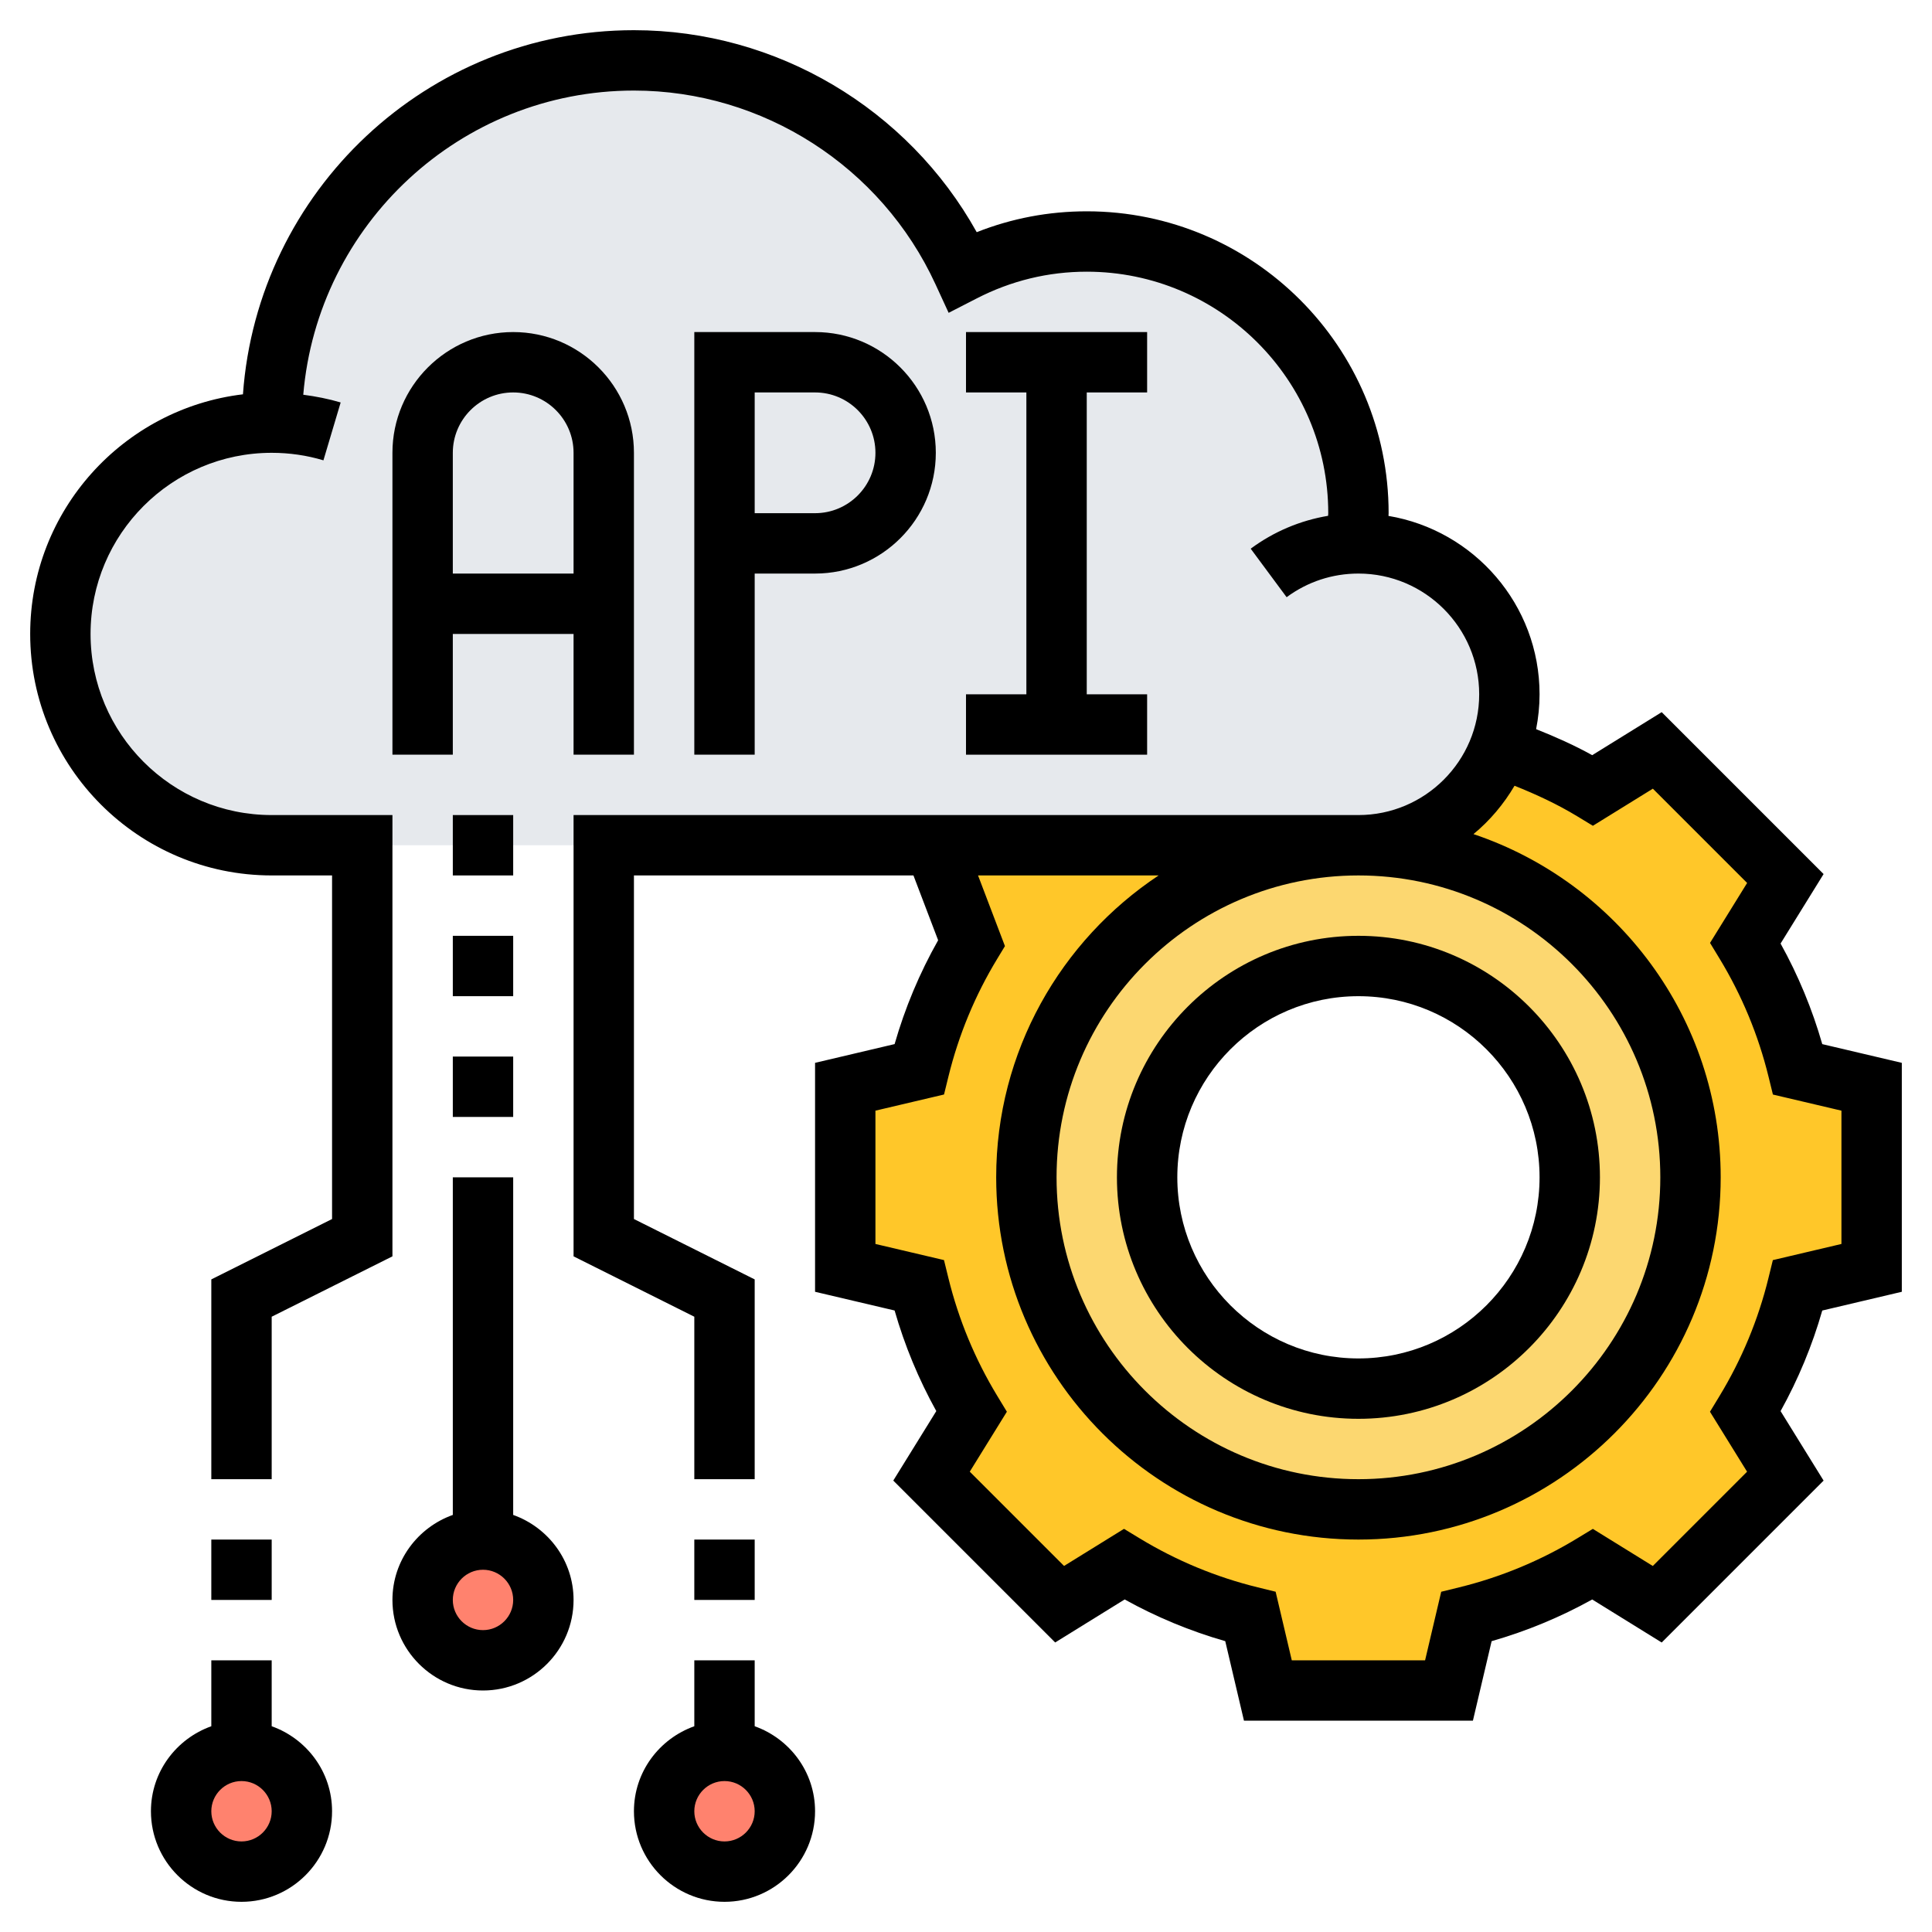
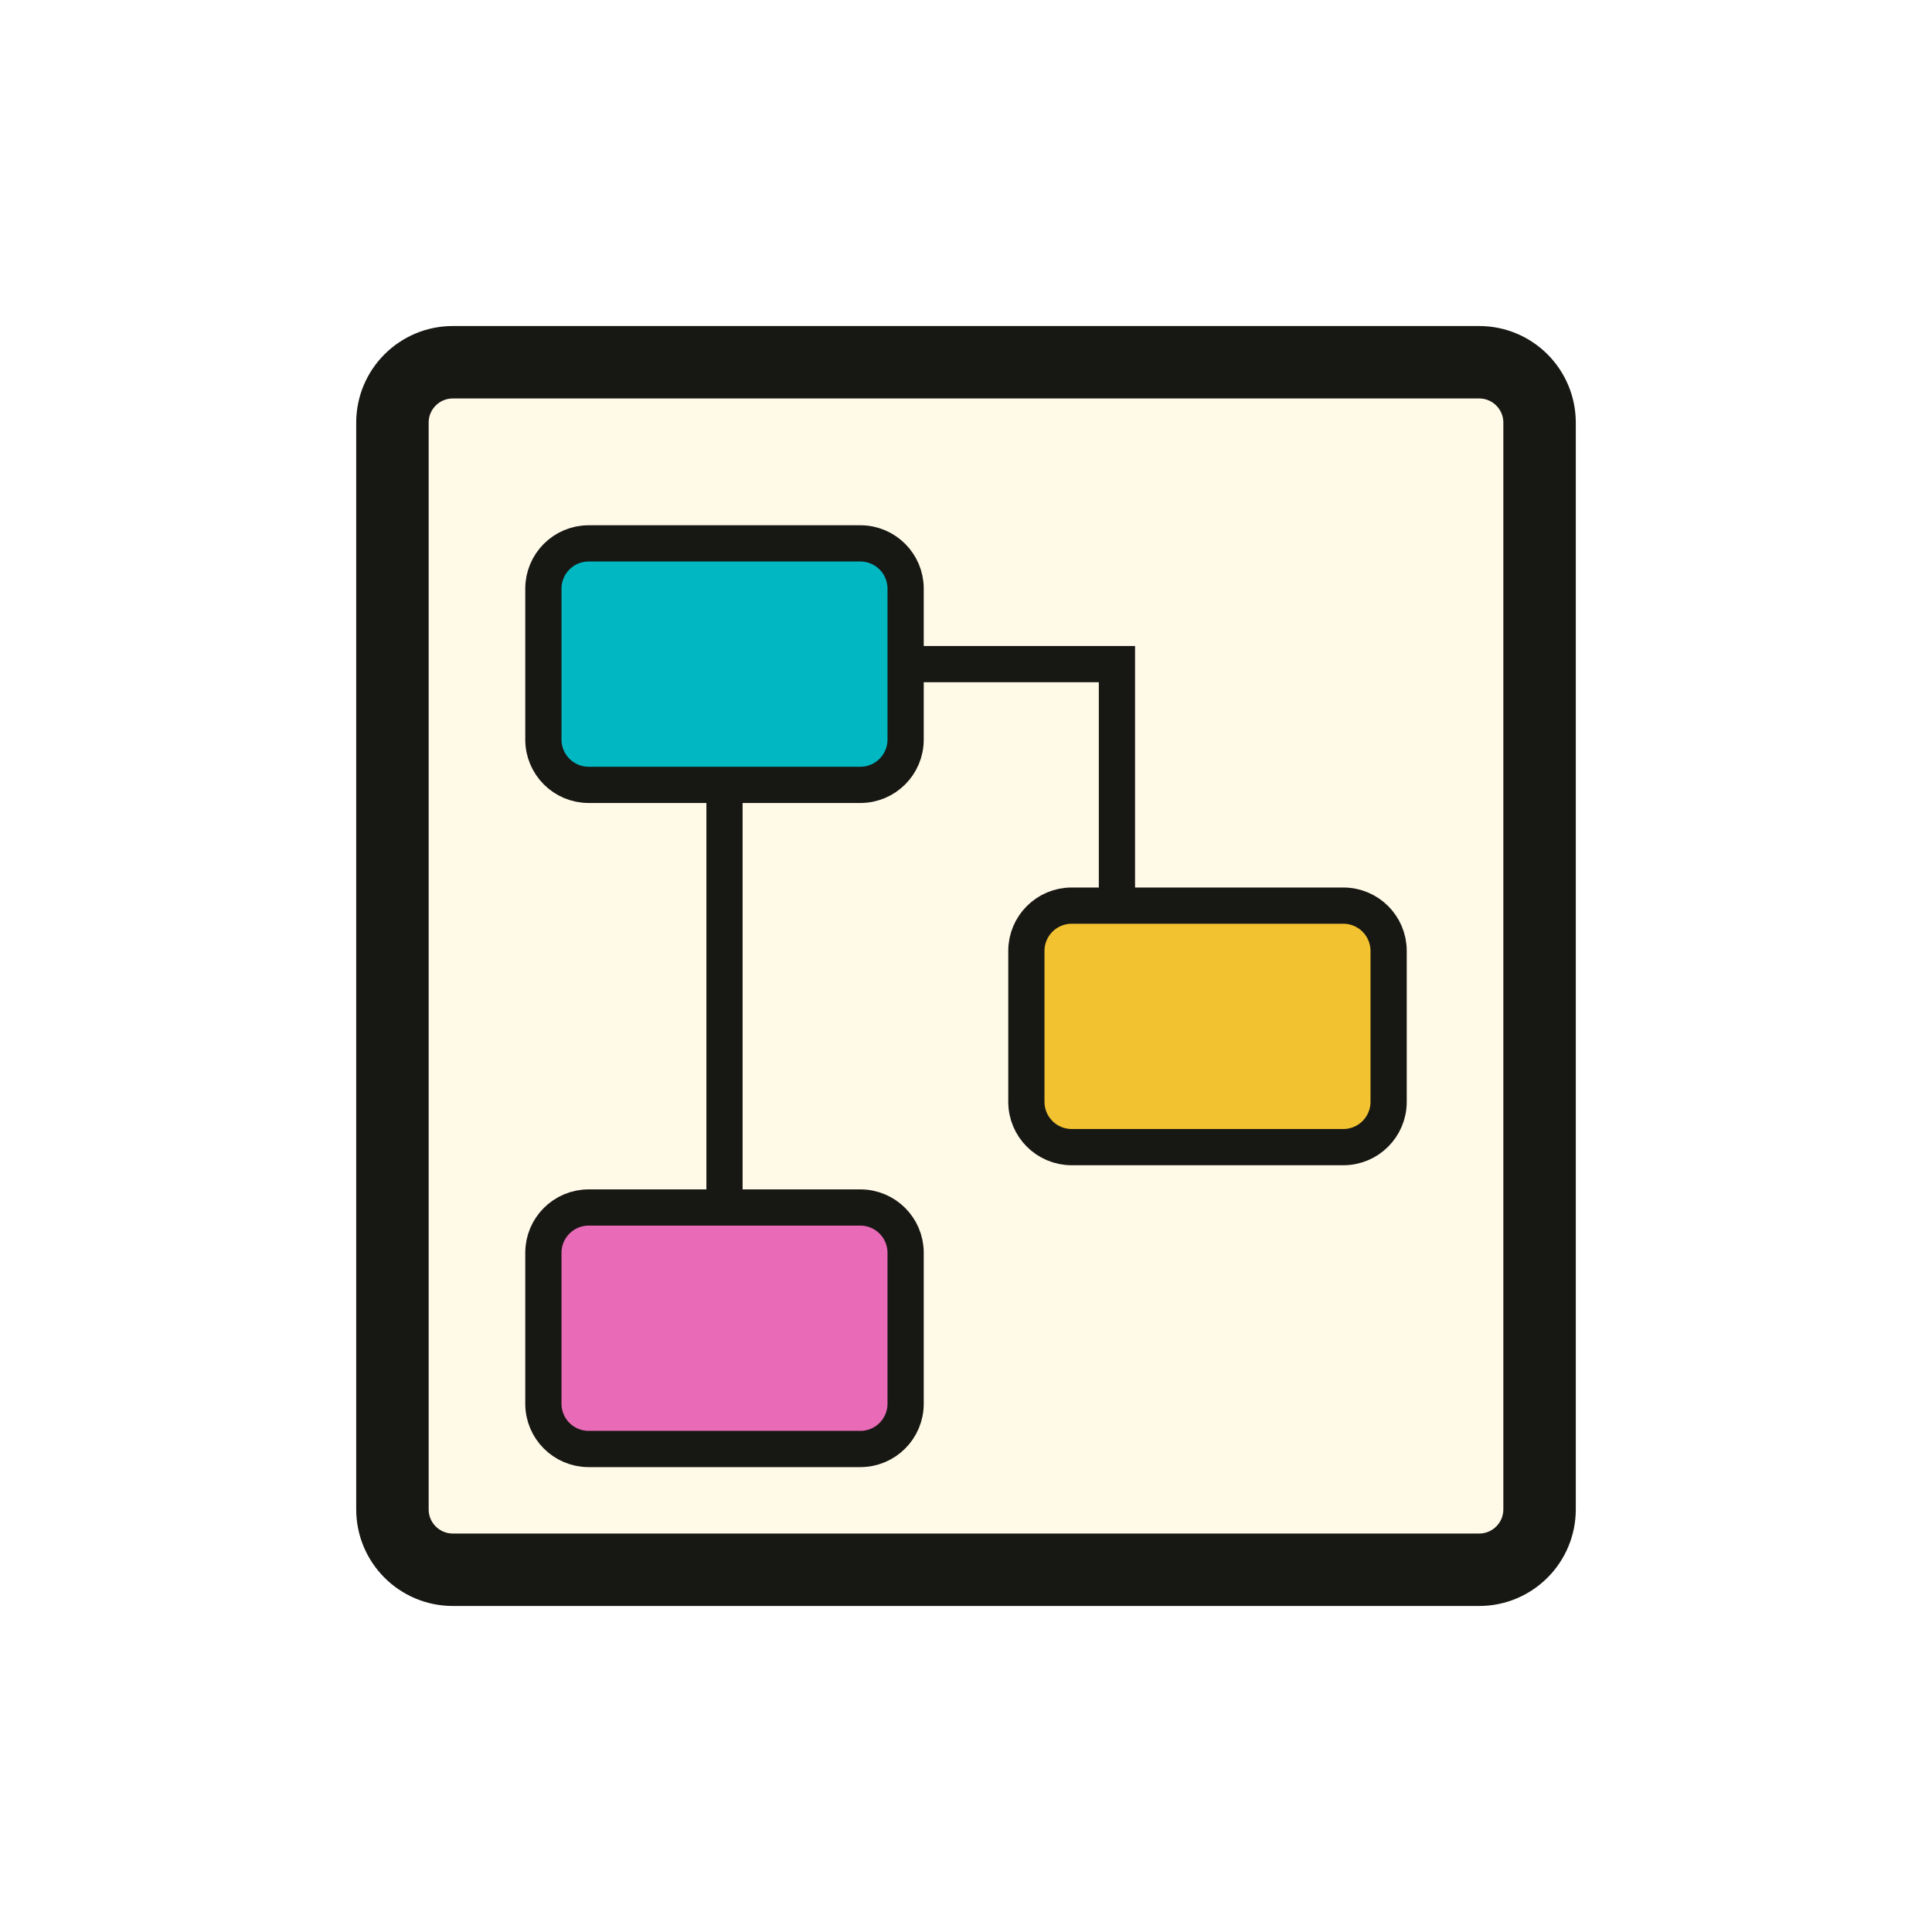
- <svg xmlns="http://www.w3.org/2000/svg" id="Layer_5" enable-background="new 0 0 64 64" height="512" viewBox="0 0 64 64" width="512">
-   <g fill="#ff826e">
-     <circle cx="16" cy="53" r="2" />
-     <circle cx="8" cy="60" r="2" />
-     <circle cx="24" cy="60" r="2" />
-   </g>
-   <path d="m45 28c6.08 0 11 4.92 11 11s-4.92 11-11 11-11-4.92-11-11 4.92-11 11-11zm7 11c0-3.87-3.13-7-7-7s-7 3.13-7 7 3.13 7 7 7 7-3.13 7-7z" fill="#fcd770" />
-   <path d="m62 36v6l-2.45.58c-.36 1.49-.95 2.9-1.73 4.18l1.32 2.14-4.24 4.24-2.14-1.32c-1.28.78-2.69 1.37-4.18 1.73l-.58 2.45h-6l-.58-2.45c-1.49-.36-2.9-.95-4.18-1.73l-2.14 1.32-4.24-4.24 1.32-2.14c-.78-1.28-1.37-2.69-1.73-4.18l-2.45-.58v-6l2.45-.58c.36-1.49.95-2.9 1.73-4.18l-1.23-3.24h14.05c-6.08 0-11 4.92-11 11s4.92 11 11 11 11-4.92 11-11-4.92-11-11-11c2.14 0 3.97-1.35 4.68-3.24 1.09.36 2.12.84 3.08 1.42l2.14-1.32 4.24 4.24-1.32 2.14c.78 1.28 1.37 2.69 1.73 4.18z" fill="#ffc729" />
-   <path d="m30.95 28h-10.95-4-4-3c-3.87 0-7-3.13-7-7s3.13-7 7-7c0-6.63 5.37-12 12-12 4.84 0 9 2.87 10.9 7 1.23-.64 2.62-1 4.1-1 4.97 0 9 4.03 9 9 0 .34-.02.67-.05 1h.05c2.76 0 5 2.24 5 5 0 .62-.11 1.21-.32 1.76-.71 1.89-2.54 3.24-4.68 3.24z" fill="#e6e9ed" />
-   <path d="m21 25v-10c0-2.206-1.794-4-4-4s-4 1.794-4 4v10h2v-4h4v4zm-6-6v-4c0-1.103.897-2 2-2s2 .897 2 2v4z" />
-   <path d="m27 19c2.206 0 4-1.794 4-4s-1.794-4-4-4h-4v14h2v-6zm-2-6h2c1.103 0 2 .897 2 2s-.897 2-2 2h-2z" />
-   <path d="m32 23v2h6v-2h-2v-10h2v-2h-6v2h2v10z" />
-   <path d="m63 42.792v-7.584l-2.635-.62c-.333-1.16-.795-2.276-1.381-3.332l1.425-2.302-5.363-5.363-2.302 1.425c-.598-.332-1.223-.609-1.858-.862.073-.374.114-.759.114-1.154 0-2.969-2.169-5.434-5.005-5.91 0-.031.005-.06.005-.09 0-5.514-4.486-10-10-10-1.26 0-2.482.232-3.645.691-2.279-4.095-6.634-6.691-11.355-6.691-6.852 0-12.469 5.332-12.952 12.062-3.964.473-7.048 3.85-7.048 7.938 0 4.411 3.589 8 8 8h2v11.382l-4 2v6.618h2v-5.382l4-2v-14.618h-4c-3.309 0-6-2.691-6-6s2.691-6 6-6c.585 0 1.162.083 1.714.249l.571-1.917c-.405-.12-.819-.201-1.239-.256.473-5.634 5.201-10.076 10.954-10.076 4.275 0 8.195 2.518 9.988 6.414l.437.949.929-.477c1.144-.588 2.371-.886 3.646-.886 4.411 0 8 3.589 8 8 0 .029-.004.058-.005.087-.924.155-1.797.522-2.564 1.089l1.19 1.607c.693-.512 1.515-.783 2.379-.783 2.206 0 4 1.794 4 4s-1.794 4-4 4h-26v14.618l4 2v5.382h2v-6.618l-4-2v-11.382h9.259l.818 2.147c-.615 1.087-1.098 2.24-1.442 3.44l-2.635.621v7.584l2.635.62c.333 1.16.795 2.276 1.381 3.332l-1.425 2.302 5.363 5.363 2.302-1.425c1.056.586 2.172 1.049 3.332 1.381l.62 2.635h7.584l.62-2.634c1.16-.333 2.276-.795 3.332-1.381l2.302 1.425 5.363-5.363-1.425-2.302c.586-1.056 1.049-2.172 1.381-3.332zm-4.272-1.049-.146.595c-.337 1.376-.882 2.689-1.619 3.904l-.318.524 1.229 1.986-3.123 3.123-1.986-1.229-.524.318c-1.214.737-2.528 1.281-3.904 1.619l-.595.146-.534 2.271h-4.416l-.535-2.272-.595-.146c-1.376-.337-2.689-.882-3.904-1.619l-.524-.318-1.986 1.229-3.123-3.123 1.229-1.986-.318-.524c-.736-1.213-1.281-2.527-1.619-3.904l-.146-.595-2.271-.534v-4.416l2.272-.535.146-.595c.338-1.377.882-2.691 1.619-3.904l.253-.417-.891-2.341h5.982c-3.239 2.151-5.381 5.829-5.381 10 0 6.617 5.383 12 12 12s12-5.383 12-12c0-5.284-3.437-9.772-8.189-11.369.543-.448 1.001-.992 1.36-1.602.714.285 1.413.609 2.071 1.008l.524.318 1.987-1.229 3.123 3.123-1.229 1.986.318.524c.736 1.213 1.281 2.527 1.619 3.904l.146.595 2.27.534v4.416zm-13.728-12.743c5.514 0 10 4.486 10 10s-4.486 10-10 10-10-4.486-10-10 4.486-10 10-10z" />
-   <path d="m45 47c4.411 0 8-3.589 8-8s-3.589-8-8-8-8 3.589-8 8 3.589 8 8 8zm0-14c3.309 0 6 2.691 6 6s-2.691 6-6 6-6-2.691-6-6 2.691-6 6-6z" />
-   <path d="m7 51h2v2h-2z" />
-   <path d="m23 51h2v2h-2z" />
-   <path d="m9 57.184v-2.184h-2v2.184c-1.161.414-2 1.514-2 2.816 0 1.654 1.346 3 3 3s3-1.346 3-3c0-1.302-.839-2.402-2-2.816zm-1 3.816c-.551 0-1-.449-1-1s.449-1 1-1 1 .449 1 1-.449 1-1 1z" />
-   <path d="m25 57.184v-2.184h-2v2.184c-1.161.414-2 1.514-2 2.816 0 1.654 1.346 3 3 3s3-1.346 3-3c0-1.302-.839-2.402-2-2.816zm-1 3.816c-.551 0-1-.449-1-1s.449-1 1-1 1 .449 1 1-.449 1-1 1z" />
-   <path d="m17 50.184v-11.184h-2v11.184c-1.161.414-2 1.514-2 2.816 0 1.654 1.346 3 3 3s3-1.346 3-3c0-1.302-.839-2.402-2-2.816zm-1 3.816c-.551 0-1-.449-1-1s.449-1 1-1 1 .449 1 1-.449 1-1 1z" />
-   <path d="m15 27h2v2h-2z" />
-   <path d="m15 31h2v2h-2z" />
-   <path d="m15 35h2v2h-2z" />
+ <svg xmlns="http://www.w3.org/2000/svg" viewBox="0 0 64 64" fill="none">
+   <rect x="13" y="12" width="38" height="40" rx="2" fill="#FFF9E8" stroke="#171713" stroke-width="2.4" />
+   <path d="M24 26V40M30 22H37V34" stroke="#171713" stroke-width="1.2" stroke-linecap="round" />
+   <rect x="18" y="18" width="12" height="8" rx="1.5" fill="#00B7C2" stroke="#171713" stroke-width="1.2" />
+   <rect x="34" y="30" width="12" height="8" rx="1.5" fill="#F2C230" stroke="#171713" stroke-width="1.2" />
+   <rect x="18" y="40" width="12" height="8" rx="1.5" fill="#E96AB6" stroke="#171713" stroke-width="1.2" />
</svg>
